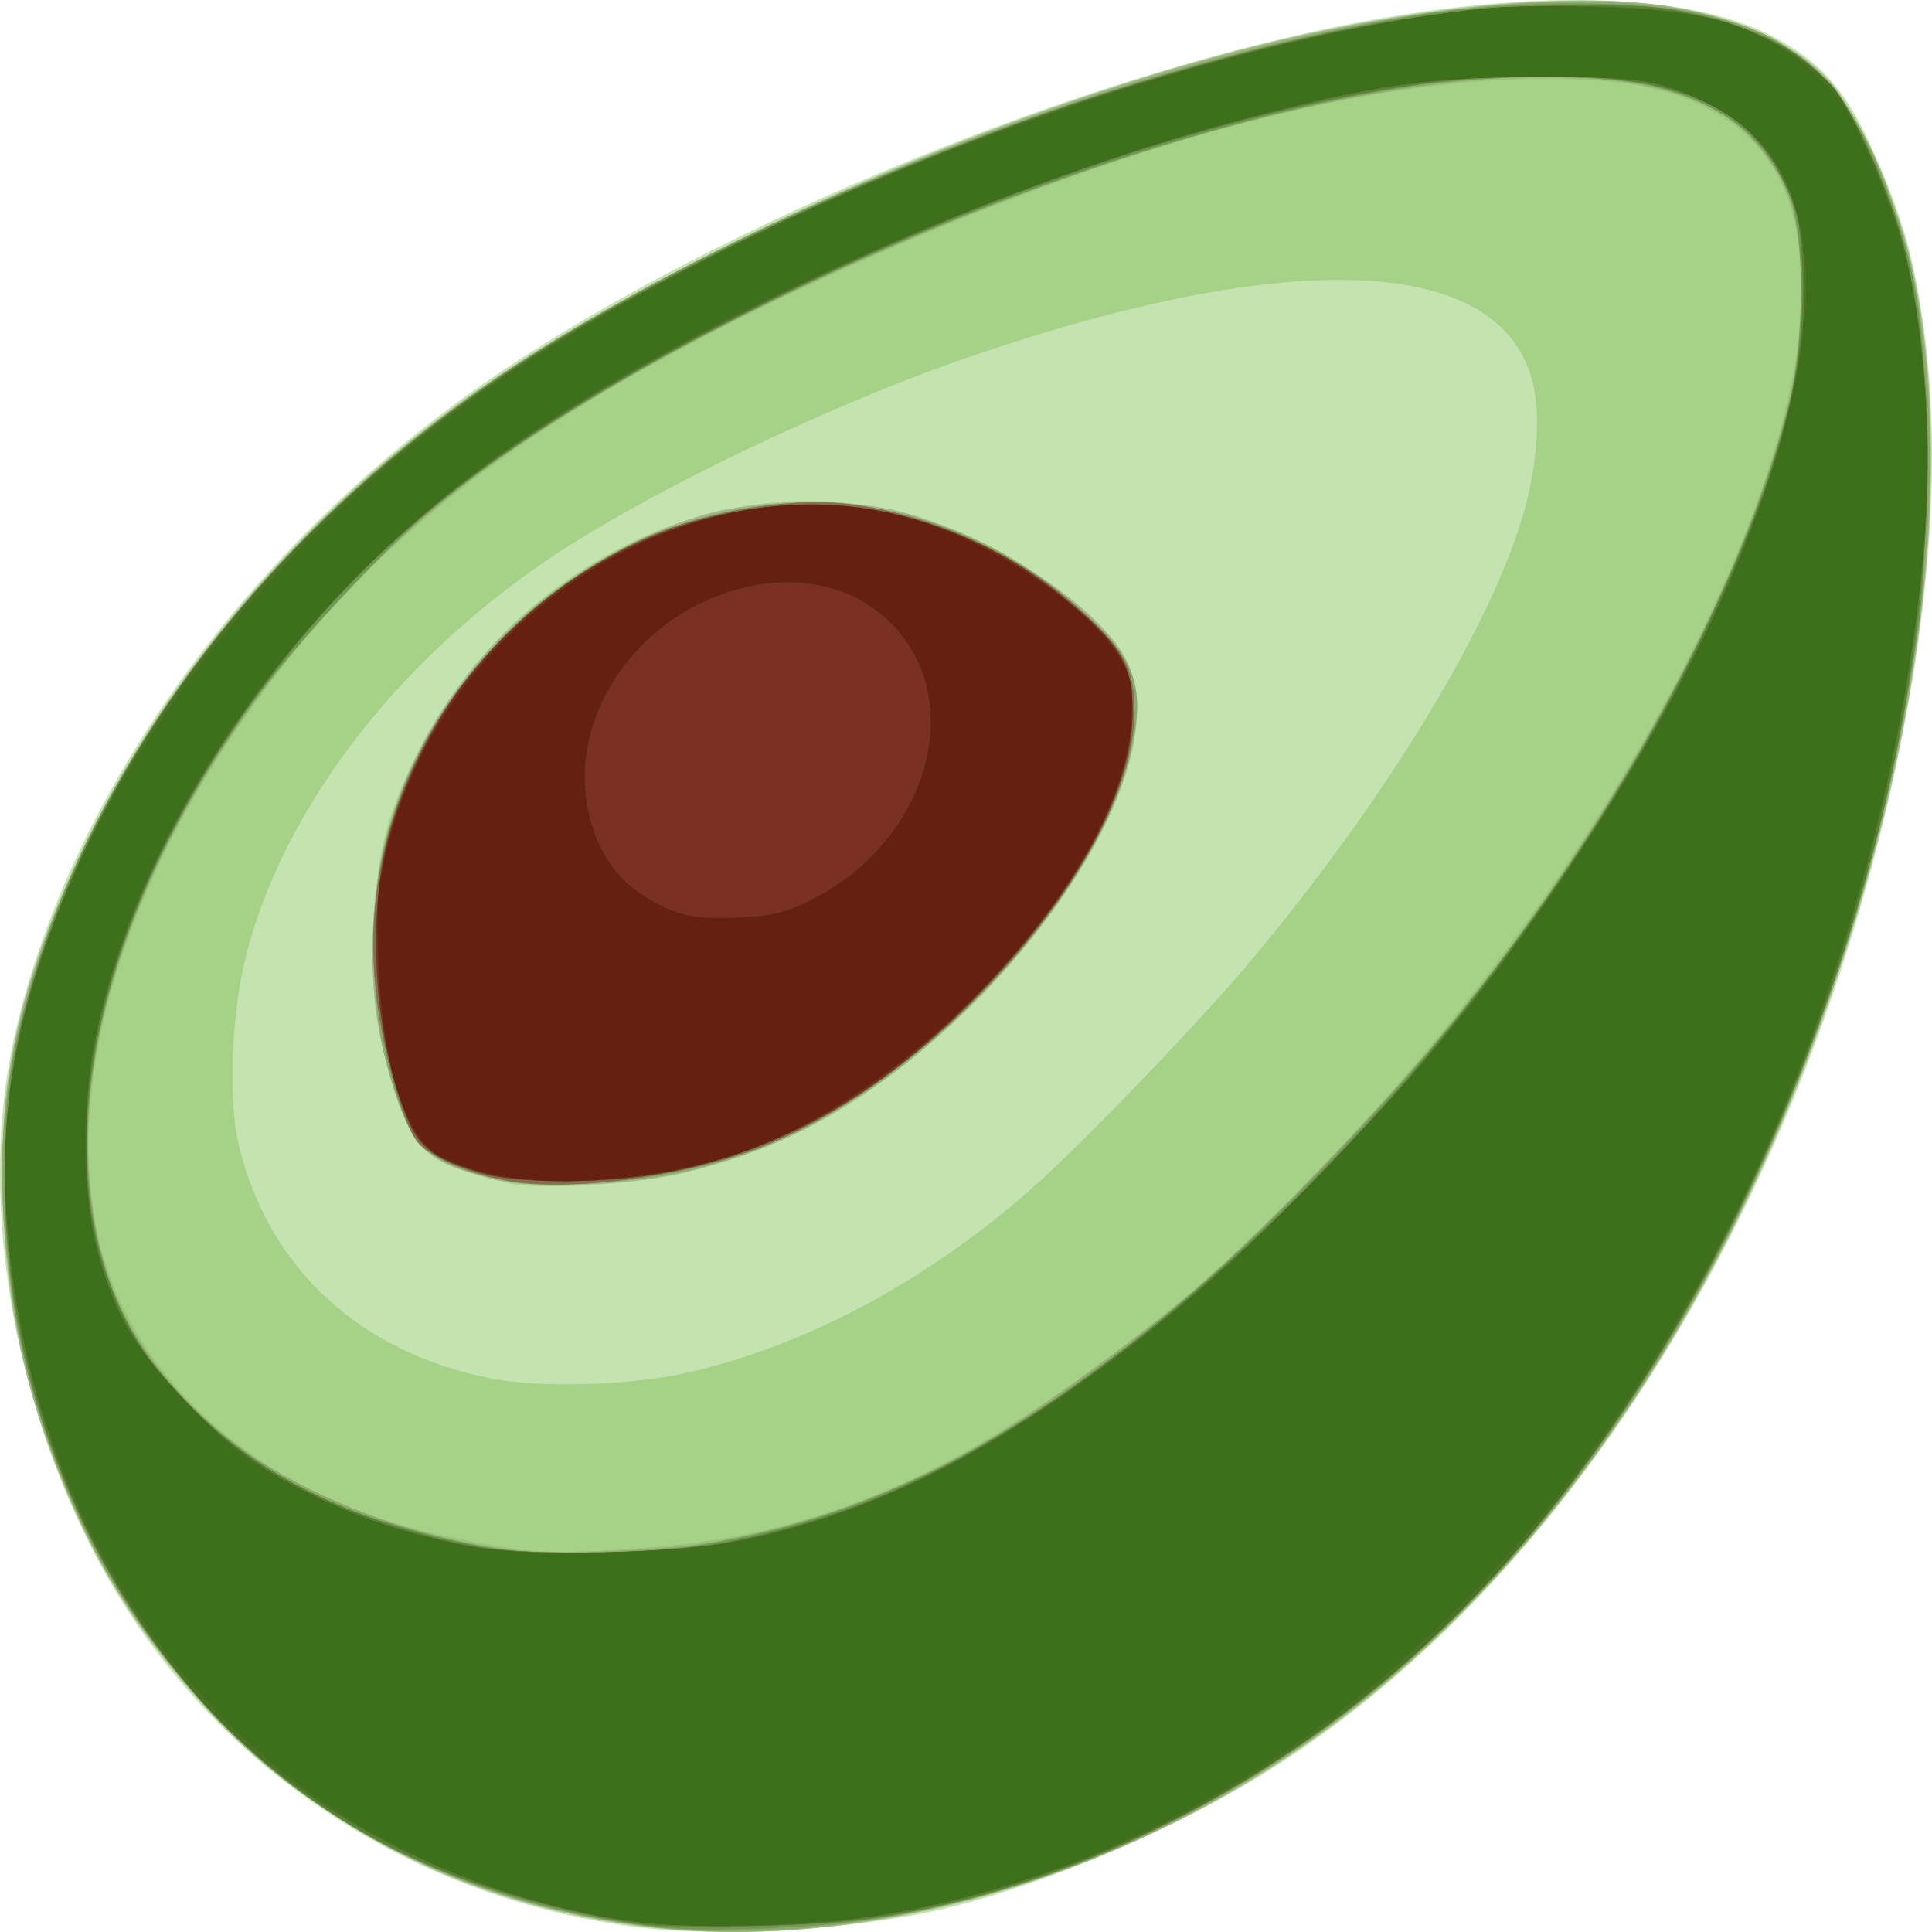
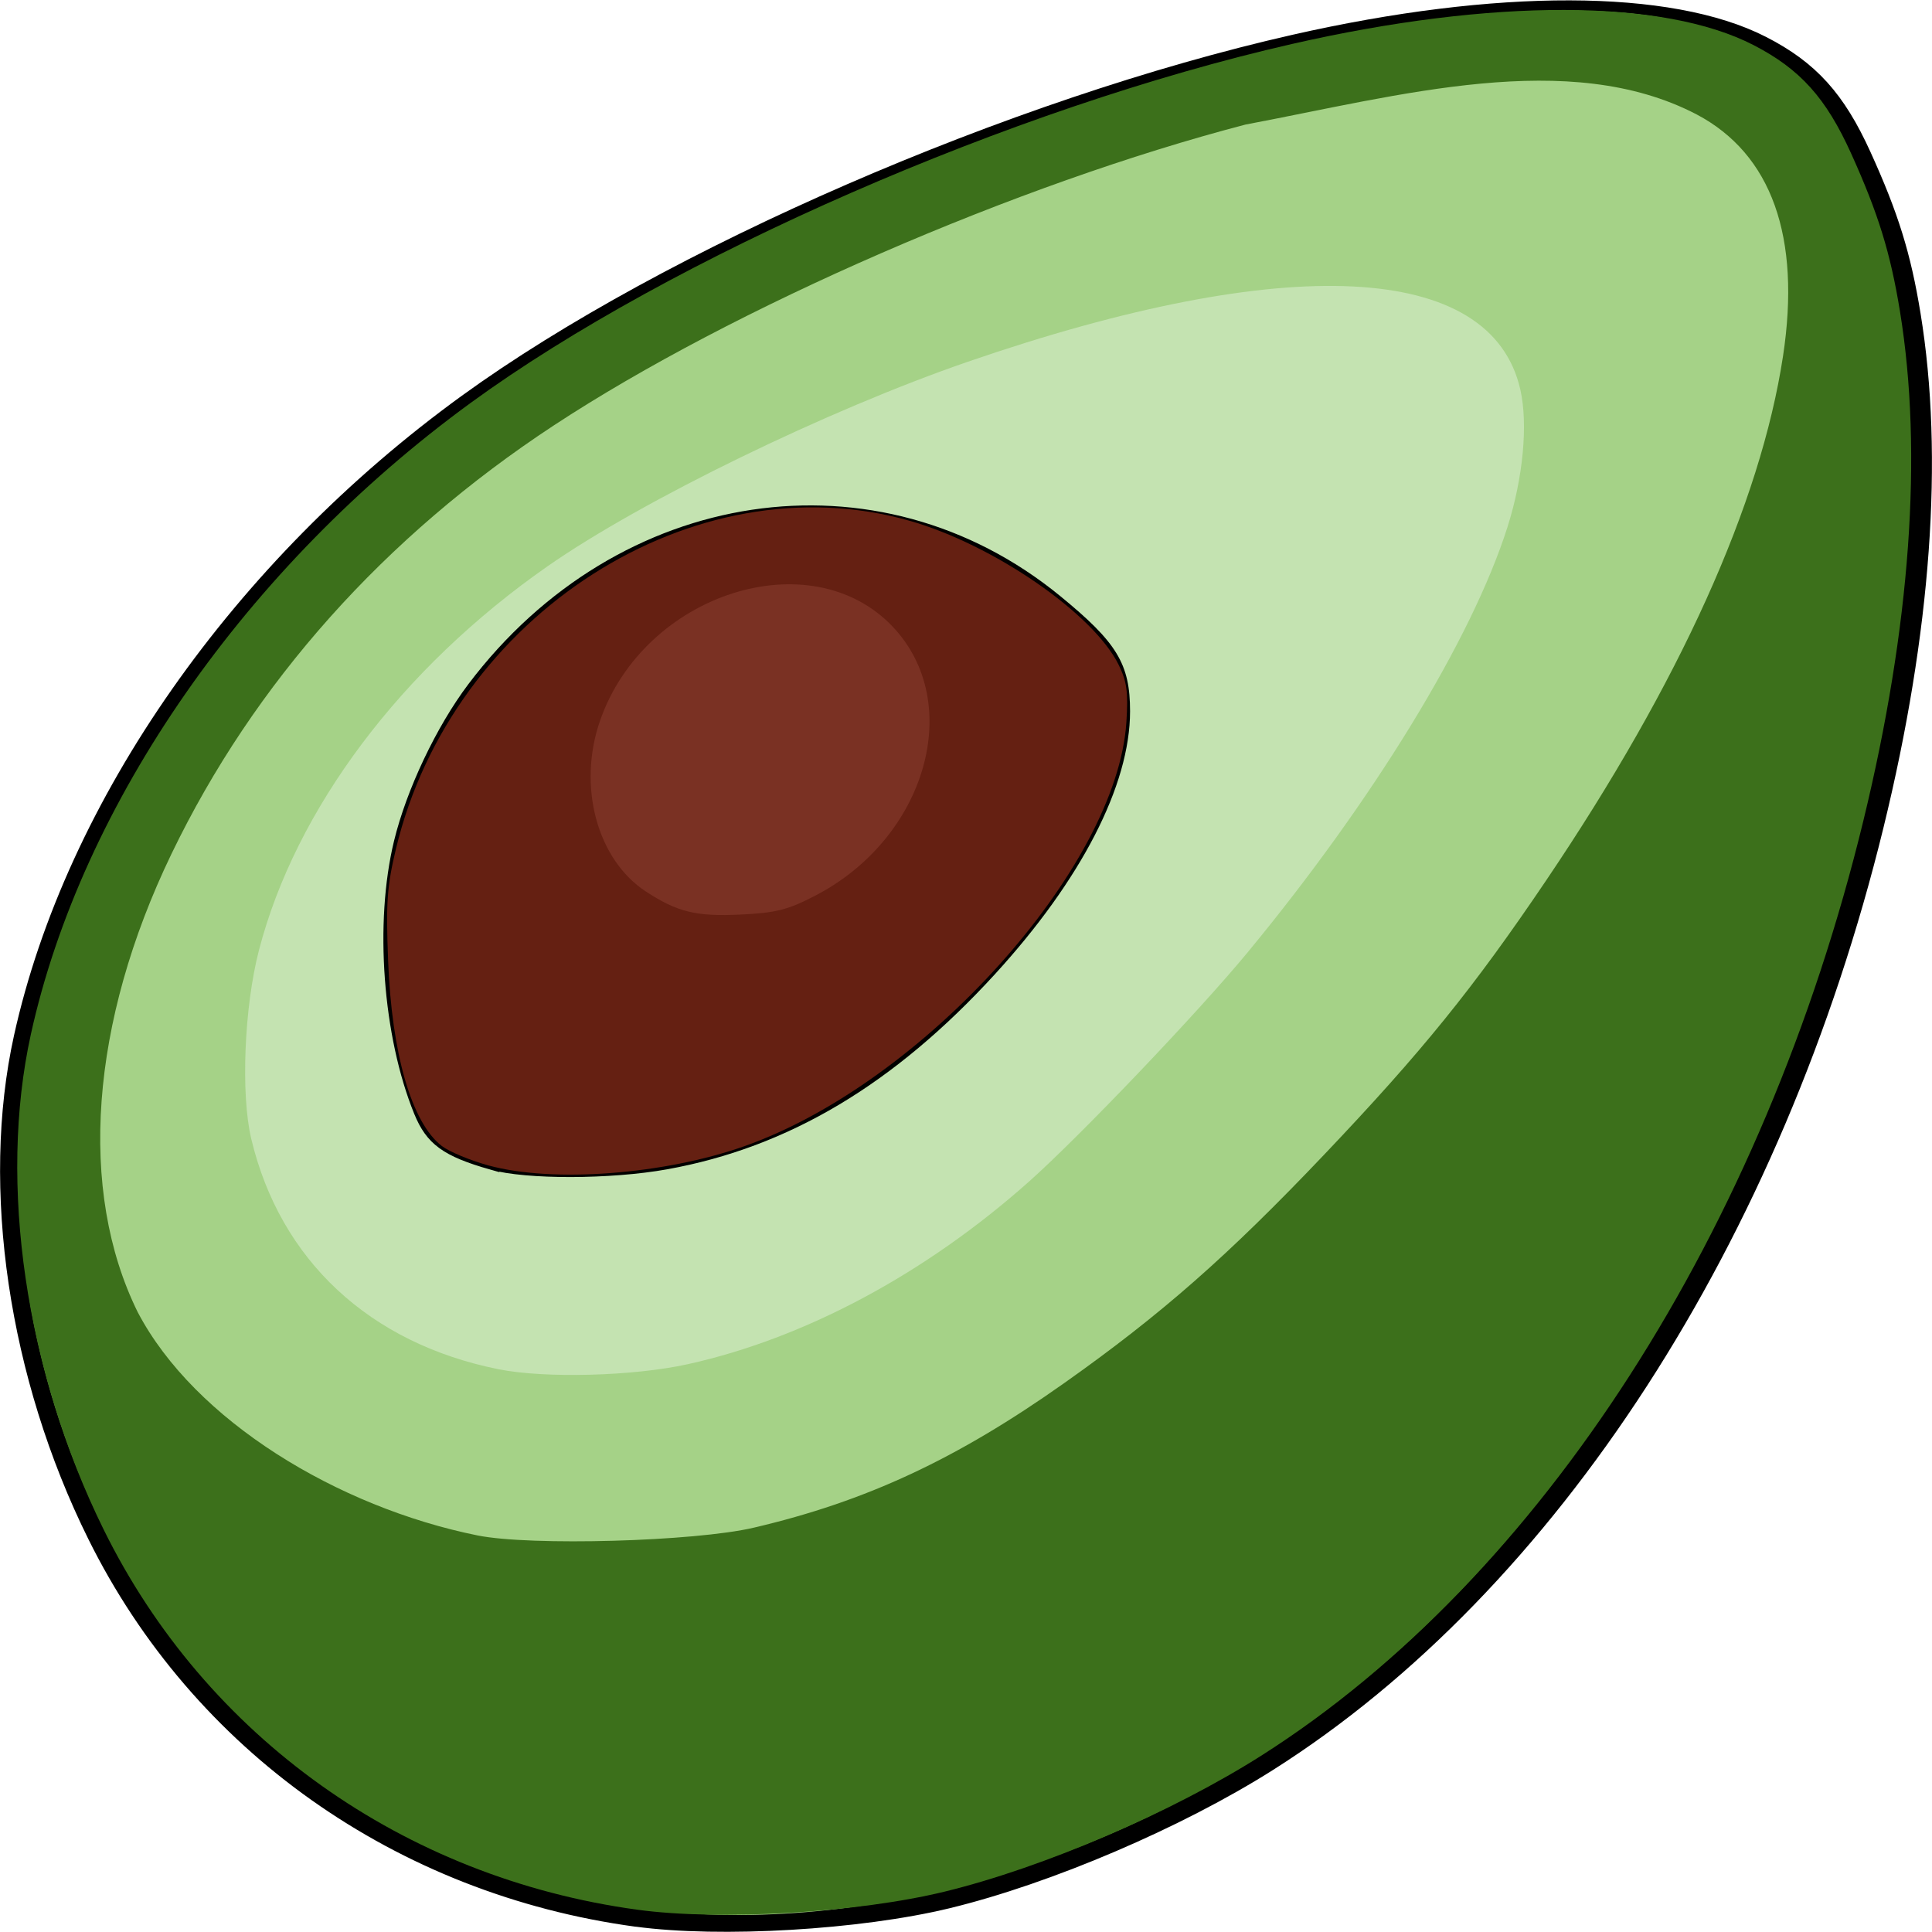
- <svg xmlns="http://www.w3.org/2000/svg" width="512" height="512" viewBox="0 0 512 512" version="1.1" id="svg5" xml:space="preserve">
+ <svg xmlns="http://www.w3.org/2000/svg" width="512" height="512" viewBox="0 0 135.467 135.467" version="1.1" id="svg5" xml:space="preserve">
  <defs id="defs2" />
-   <g id="layer1">
-     <path style="fill:#c4e3b1;stroke-width:1.358" d="M 167.637,510.583 C 104.462,502.003 50.954,464.097 23.34,408.359 2.25,365.79 -5.195,315.455 3.668,275.369 17.429,213.135 61.972,149.547 122.592,105.598 176.59,66.448 269.034,26.284 344.591,9.146 398.836,-3.158 445.071,-3.042 469.415,9.461 c 12.589,6.466 19.555,14.167 26.369,29.156 7.342,16.15 10.621,26.708 13.203,42.512 6.198,37.938 2.805,84.784 -9.905,136.74 -26.995,110.355 -87.217,203.436 -162.465,251.107 -24.211,15.338 -59.009,30.224 -85.866,36.732 -23.582,5.714 -60.839,7.899 -83.114,4.874 z" id="path369" />
-     <path style="fill:#a5d287;stroke-width:1.358" d="M 166.199,509.957 C 83.182,497.782 21.461,437.69 4.36,352.39 0.304,332.155 -0.586,301.841 2.368,284.51 12.594,224.518 54.117,159.832 111.336,114.756 162.394,74.533 256.477,31.08 333.981,11.926 379.296,0.727 422.681,-2.764 448.019,2.752 c 16.054,3.494 28.386,9.712 36.597,18.453 6.833,7.274 17.873,31.376 21.583,47.119 11.418,48.452 5.027,115.651 -17.625,185.343 -28.043,86.276 -75.871,158.887 -132.825,201.652 -57.153,42.915 -128.753,63.553 -189.55,54.637 z m 15.067,-145.991 c 31.602,-6.944 64.129,-24.237 92.152,-48.993 13.759,-12.155 45.704,-45.437 59.153,-61.63 34.087,-41.04 60.658,-84.263 70.277,-114.316 4.255,-13.295 5.614,-27.714 3.488,-37.01 C 398.492,67.722 343.421,64.957 257.053,94.523 219.191,107.484 168.914,131.798 143.413,149.481 c -39.573,27.439 -68.163,65.247 -78.073,103.242 -3.991,15.303 -4.945,38.742 -2.065,50.727 7.834,32.593 31.967,54.929 66.857,61.875 12.579,2.504 36.437,1.87 51.135,-1.359 z m -46.236,-50.342 c -11.295,-2.582 -20.374,-6.377 -23.436,-9.797 -4.36,-4.869 -9.58,-20.052 -11.752,-34.179 -1.998,-12.995 -1.02,-35.624 2.056,-47.604 5.405,-21.048 20.204,-44.743 37.172,-59.516 42.985,-37.422 98.58,-39.721 141.828,-5.867 11.537,9.031 15.88,13.831 18.526,20.474 7.555,18.969 -7.653,53.158 -37.653,84.647 -28.132,29.528 -56.184,45.375 -89.707,50.674 -12.33,1.949 -31.037,2.539 -37.036,1.168 z" id="path367" />
-     <path style="fill:#a1b58b;stroke-width:1.358" d="M 166.199,509.957 C 122.288,503.517 85.29,484.643 56.1,453.791 40.314,437.105 31.154,423.839 21.746,404.038 8.202,375.531 2.132,350.725 0.838,318.593 -0.458,286.431 4.729,262.477 20.343,228.506 45.13,174.579 88.182,126.819 142.701,92.767 196.233,59.331 272.376,27.151 333.981,11.926 379.296,0.727 422.681,-2.764 448.019,2.752 c 16.054,3.494 28.386,9.712 36.597,18.453 6.833,7.274 17.873,31.376 21.583,47.119 11.418,48.452 5.027,115.651 -17.625,185.343 -36.144,111.199 -101.15,193.632 -183.003,232.064 -46.616,21.888 -96.357,30.533 -139.372,24.225 z m 25.971,-102.283 c 29.928,-5.235 58.005,-17.344 86.989,-37.518 30.982,-21.564 49.278,-37.496 77.369,-67.376 C 428.686,226.03 481.528,124.523 477.336,70.714 475.736,50.179 468.699,37.695 454.135,29.553 442.788,23.21 430.225,20.791 408.919,20.849 365.279,20.967 310.947,34.525 246.442,61.395 162.651,96.298 112.672,129.503 76.908,174.028 34.693,226.587 15.634,285.201 26.358,329.487 c 8.057,33.273 37.864,61.93 76.84,73.877 10.138,3.107 28.38,6.788 37.801,7.627 10.731,0.956 36.17,-0.694 51.171,-3.318 z M 131.051,312.573 c -17.513,-4.306 -21.479,-7.776 -26.345,-23.061 -4.987,-15.663 -6.588,-27.861 -5.83,-44.413 1.483,-32.386 16.723,-62.614 42.462,-84.219 12.699,-10.66 30.809,-20.416 45.625,-24.579 15.241,-4.283 39.832,-4.333 53.894,-0.111 25.225,7.574 52.139,26.042 58.137,39.892 14.246,32.895 -41.142,106.307 -96.663,128.118 -6.377,2.505 -16.37,5.585 -22.205,6.843 -14.94,3.222 -39.126,3.975 -49.074,1.53 z" id="path365" />
-     <path style="fill:#98c579;stroke-width:1.358" d="M 172.545,510.637 C 128.52,505.256 88.809,486.747 59.861,458.115 50.769,449.122 37.848,432.64 30.658,420.861 7.155,382.358 -4.287,327.166 2.542,285.236 13.028,220.858 59.74,151.615 123.756,105.557 c 28.581,-20.563 67.838,-41.499 113.562,-60.563 101.278,-42.227 191.256,-55.758 232.278,-34.93 3.155,1.602 9.079,6.117 13.166,10.034 12.065,11.565 22.124,36.712 26.357,65.889 10.744,74.056 -16.274,184.775 -65.173,267.082 -38.16,64.232 -84.756,107.95 -143.787,134.906 -40.815,18.638 -89.622,27.305 -127.614,22.662 z m 19.624,-102.963 c 29.928,-5.235 58.005,-17.344 86.989,-37.518 30.982,-21.564 49.278,-37.496 77.369,-67.376 C 428.686,226.03 481.528,124.523 477.336,70.714 475.736,50.179 468.699,37.695 454.135,29.553 442.788,23.21 430.225,20.791 408.919,20.849 365.279,20.967 310.947,34.525 246.442,61.395 162.651,96.298 112.672,129.503 76.908,174.028 34.693,226.587 15.634,285.201 26.358,329.487 c 8.057,33.273 37.864,61.93 76.84,73.877 10.138,3.107 28.38,6.788 37.801,7.627 10.731,0.956 36.17,-0.694 51.171,-3.318 z m -56.476,-94.436 c -23.164,-4.481 -27.604,-8.955 -33.909,-34.159 -3.727,-14.899 -3.489,-42.468 0.492,-56.941 6.862,-24.947 23.929,-49.991 44.625,-65.48 45.965,-34.402 104.578,-30.569 144.274,9.435 10.335,10.415 12.158,17.829 8.3,33.748 -4.478,18.476 -17.787,40.534 -36.539,60.557 -25.678,27.418 -53.11,43.973 -83.695,50.508 -12.175,2.602 -35.657,3.859 -43.549,2.332 z" id="path363" />
-     <path style="fill:#8da96e;stroke-width:1.358" d="M 172.545,510.637 C 128.52,505.256 88.809,486.747 59.861,458.115 50.769,449.122 37.848,432.64 30.658,420.861 7.155,382.358 -4.287,327.166 2.542,285.236 13.028,220.858 59.74,151.615 123.756,105.557 c 28.581,-20.563 67.838,-41.499 113.562,-60.563 101.278,-42.227 191.256,-55.758 232.278,-34.93 3.155,1.602 9.079,6.117 13.166,10.034 12.065,11.565 22.124,36.712 26.357,65.889 10.744,74.056 -16.274,184.775 -65.173,267.082 -38.16,64.232 -84.756,107.95 -143.787,134.906 -40.815,18.638 -89.622,27.305 -127.614,22.662 z m 16.888,-102.025 c 35.879,-6.754 58.706,-16.587 91.507,-39.417 10.935,-7.611 26.746,-19.69 35.135,-26.842 19.212,-16.379 55.389,-54.165 71.899,-75.099 42.35,-53.696 75.54,-115.705 86.199,-161.046 3.866,-16.444 4.117,-40.74 0.54,-52.175 -2.722,-8.702 -10.016,-18.494 -17.287,-23.207 C 429.607,12.793 366.008,18.217 287.559,45.312 225.54,66.733 157.67,101.176 121.635,129.517 61.165,177.075 20.021,252.277 23.443,308.988 c 1.783,29.551 10.665,48.345 32.213,68.165 18.506,17.021 52.347,30.895 82.689,33.899 10.51,1.041 40.107,-0.373 51.087,-2.44 z m -53.74,-95.374 c -23.164,-4.481 -27.604,-8.955 -33.909,-34.159 -3.727,-14.899 -3.489,-42.468 0.492,-56.941 6.862,-24.947 23.929,-49.991 44.625,-65.48 45.965,-34.402 104.578,-30.569 144.274,9.435 10.335,10.415 12.158,17.829 8.3,33.748 -4.478,18.476 -17.787,40.534 -36.539,60.557 -25.678,27.418 -53.11,43.973 -83.695,50.508 -12.175,2.602 -35.657,3.859 -43.549,2.332 z" id="path361" />
-     <path style="fill:#6f9a53;stroke-width:1.358" d="M 174.49,510.675 C 105.24,503.195 49.471,463.539 20.95,401.497 7.109,371.39 1.327,345.137 1.189,311.77 1.096,289.438 2.962,277.426 9.905,255.658 29.556,194.054 77.175,135.061 139.616,94.965 204.009,53.615 300.359,16.37 374.405,4.204 c 26.18,-4.301 61.239,-4.358 77.467,-0.126 24.798,6.467 35.996,16.555 46.185,41.603 9.943,24.445 12.168,38.156 12.255,75.505 0.045,19.59 -0.599,35.984 -1.721,43.82 -16.064,112.179 -67.048,215.23 -136.751,276.413 -41.552,36.472 -94.59,61.294 -144.629,67.686 -17.147,2.19 -40.528,2.886 -52.72,1.569 z m 7.726,-100.757 c 56.434,-7.88 108.126,-38.474 166.873,-98.761 61.664,-63.281 108.626,-140.005 125.067,-204.326 4.218,-16.501 4.245,-44.263 0.054,-55.259 -5.47,-14.352 -17.411,-23.95 -35.769,-28.75 -12.227,-3.197 -44.833,-3.153 -65.334,0.089 C 289.598,36.114 169.383,88.447 113.145,136.078 100.175,147.063 76.126,173.211 66.06,187.273 22.669,247.889 11.014,313.739 36.374,355.004 c 10.707,17.422 31.647,34.763 52.932,43.834 9.974,4.251 31.293,10.06 42.509,11.583 13.534,1.838 35.186,1.621 50.402,-0.503 z m -46.589,-96.812 c -10.605,-1.679 -22,-6.514 -25.103,-10.651 -4.102,-5.47 -9.291,-24.495 -10.964,-40.204 -5.065,-47.542 20.749,-93.358 65.975,-117.093 17.44,-9.153 43.342,-13.94 61.343,-11.338 23.367,3.378 46.852,15.069 63.546,31.631 8.149,8.085 10.345,13.242 10.176,23.9 -0.583,36.86 -50.286,94.932 -97.74,114.196 -19.492,7.913 -50.122,12.267 -67.234,9.558 z" id="path359" />
-     <path style="fill:#8a6c50;stroke-width:1.358" d="M 168.852,509.795 C 143.919,505.84 119.684,498.199 101.415,488.534 40.979,456.559 1.525,387.185 1.282,312.466 1.188,283.4 6.99,259.052 21.567,227.338 46.763,172.52 89.94,125.561 147.699,90.162 183.639,68.135 248.663,38.757 291.538,25.176 344.255,8.476 380.921,1.528 416.877,1.424 c 20.667,-0.06 24.644,0.32 36.292,3.467 23.344,6.307 32.691,14.176 42.301,35.611 11.829,26.384 16.667,56.403 15.134,93.901 -4.386,107.283 -57.128,229.212 -128.811,297.781 -43.341,41.459 -98.269,68.932 -152.806,76.431 -13.607,1.871 -51.14,2.608 -60.134,1.181 z m 25.114,-101.307 c 38.222,-7.949 67.933,-22.852 108.183,-54.264 60.071,-46.88 117.771,-119.598 151.244,-190.609 18.205,-38.622 25.154,-64.633 24.296,-90.942 C 477.248,59.199 476.788,56.901 472.843,48.497 464.038,29.737 448.466,21.76 417.397,20.093 362.971,17.173 275.147,42.868 190.736,86.409 136.979,114.138 103.676,139.344 77.258,172.299 26.919,235.093 9.88,303.195 32.973,349.289 c 15.019,29.977 48.601,51.877 92.772,60.501 13.945,2.723 52.397,1.989 68.219,-1.302 z M 135.628,313.106 c -10.605,-1.679 -22,-6.514 -25.103,-10.651 -4.102,-5.47 -9.291,-24.495 -10.964,-40.204 -5.065,-47.542 20.749,-93.358 65.975,-117.093 17.44,-9.153 43.342,-13.94 61.343,-11.338 23.367,3.378 46.852,15.069 63.546,31.631 8.149,8.085 10.345,13.242 10.176,23.9 -0.583,36.86 -50.286,94.932 -97.74,114.196 -19.492,7.913 -50.122,12.267 -67.234,9.558 z" id="path357" />
-     <path style="fill:#558636;stroke-width:1.358" d="M 168.852,509.795 C 143.919,505.84 119.684,498.199 101.415,488.534 40.979,456.559 1.525,387.185 1.282,312.466 1.188,283.4 6.99,259.052 21.567,227.338 46.763,172.52 89.94,125.561 147.699,90.162 183.639,68.135 248.663,38.757 291.538,25.176 344.255,8.476 380.921,1.528 416.877,1.424 c 20.667,-0.06 24.644,0.32 36.292,3.467 23.344,6.307 32.691,14.176 42.301,35.611 11.829,26.384 16.667,56.403 15.134,93.901 -4.386,107.283 -57.128,229.212 -128.811,297.781 -43.341,41.459 -98.269,68.932 -152.806,76.431 -13.607,1.871 -51.14,2.608 -60.134,1.181 z m 25.114,-101.307 c 38.222,-7.949 67.933,-22.852 108.183,-54.264 60.071,-46.88 117.771,-119.598 151.244,-190.609 18.205,-38.622 25.154,-64.633 24.296,-90.942 C 477.248,59.199 476.788,56.901 472.843,48.497 464.038,29.737 448.466,21.76 417.397,20.093 362.971,17.173 275.147,42.868 190.736,86.409 136.979,114.138 103.676,139.344 77.258,172.299 26.919,235.093 9.88,303.195 32.973,349.289 c 15.019,29.977 48.601,51.877 92.772,60.501 13.945,2.723 52.397,1.989 68.219,-1.302 z m -65.897,-97.477 c -12.552,-3.545 -16.874,-6.677 -20.113,-14.573 -8.473,-20.658 -10.75,-51.147 -5.445,-72.903 3.344,-13.713 11.384,-30.584 19.964,-41.894 40.265,-53.073 110.071,-63.441 159.023,-23.619 15.26,12.414 18.662,17.969 18.662,30.47 0,19.633 -13.121,44.962 -36.376,70.221 -27.184,29.527 -55.627,46.361 -88.202,52.204 -15.179,2.722 -38.045,2.767 -47.514,0.093 z" id="path355" />
-     <path style="fill:#487325;stroke-width:1.358" d="M 167.525,509.187 C 122.61,503.14 77.276,479.38 51.065,448.148 22.911,414.602 6.803,375.376 2.426,329.705 -0.453,299.658 2.537,276.556 13.04,247.687 35.665,185.505 82.855,130.111 146.304,91.255 214.253,49.644 306.042,15.143 377.851,4.224 c 26.275,-3.995 63.437,-3.332 78.789,1.407 11.152,3.442 22.483,10.146 28.795,17.037 4.461,4.87 13.304,23.743 17.689,37.752 6.476,20.689 9.228,55.787 6.675,85.112 -8.403,96.526 -48.365,195.531 -106.404,263.617 -46.672,54.751 -109.757,90.212 -176.918,99.446 -16.254,2.235 -44.635,2.52 -58.952,0.593 z m 19.565,-99.427 c 40.141,-6.252 75.74,-23.648 119.038,-58.173 90.523,-72.181 172.021,-202.358 172.114,-274.917 0.037,-29.255 -10.419,-45.004 -35.339,-53.224 -8.461,-2.791 -12.141,-3.111 -35.309,-3.068 -28.713,0.053 -42.793,2.071 -78.085,11.189 -70.666,18.258 -162.666,61.349 -208.887,97.838 -48.858,38.57 -85.149,94.533 -95.708,147.587 -2.729,13.713 -2.731,38.495 -0.004,50.83 3.905,17.662 10.251,29.021 24.448,43.766 18.981,19.712 40.501,30.892 72.352,37.587 15.575,3.274 46.351,3.549 65.382,0.585 z m -59.022,-98.748 c -12.552,-3.545 -16.874,-6.677 -20.113,-14.573 -8.473,-20.658 -10.75,-51.147 -5.445,-72.903 3.344,-13.713 11.384,-30.584 19.964,-41.894 40.265,-53.073 110.071,-63.441 159.023,-23.619 15.26,12.414 18.662,17.969 18.662,30.47 0,19.633 -13.121,44.962 -36.376,70.221 -27.184,29.527 -55.627,46.361 -88.202,52.204 -15.179,2.722 -38.045,2.767 -47.514,0.093 z" id="path353" />
-     <path style="fill:#7a3123;stroke-width:1.358" d="M 168.852,509.277 C 95.7,498.661 40.274,453.459 14.517,383.413 2.575,350.936 -1.598,312.7 3.621,283.572 14.523,222.736 55.813,159.825 115.274,113.46 176.608,65.633 291.689,17.861 378.329,4.261 c 16.018,-2.514 23.064,-2.898 43.106,-2.345 33.506,0.923 46.76,5.226 61.923,20.102 4.855,4.764 7.628,9.482 12.997,22.121 8.411,19.799 11.576,33.25 13.601,57.81 5.297,64.234 -18.531,161.749 -56.619,231.705 -20.329,37.339 -37.862,61.876 -62.903,88.032 -43.033,44.95 -96.032,74.482 -152.614,85.041 -17.233,3.216 -54.811,4.606 -68.97,2.551 z m 30.275,-101.378 c 30.376,-7.073 54.825,-18.401 83.989,-38.913 26.226,-18.446 44.194,-34.149 70.201,-61.35 26.42,-27.633 40.354,-44.747 60.062,-73.77 36.06,-53.103 57.904,-101.185 63.975,-140.815 4.912,-32.065 -3.09,-54.34 -23.338,-64.971 -13.039,-6.846 -18.48,-7.752 -46.422,-7.733 -29.281,0.02 -42.124,1.797 -75.54,10.453 C 270.367,46.78 193.427,80.05 145.037,111.668 99.209,141.611 64.006,180.832 41.712,226.784 c -21.997,45.339 -25.348,90.509 -9.14,123.193 2.772,5.589 8.622,13.058 17.5,22.342 12.098,12.651 14.753,14.68 28.589,21.837 15.128,7.825 27.883,12.237 45.759,15.828 14.329,2.879 58.711,1.64 74.707,-2.085 z m -71.059,-96.888 c -12.552,-3.545 -16.874,-6.677 -20.113,-14.573 -8.473,-20.658 -10.75,-51.147 -5.445,-72.903 3.344,-13.713 11.384,-30.584 19.964,-41.894 40.265,-53.073 110.071,-63.441 159.023,-23.619 15.26,12.414 18.662,17.969 18.662,30.47 0,19.633 -13.121,44.962 -36.376,70.221 -27.184,29.527 -55.627,46.361 -88.202,52.204 -15.179,2.722 -38.045,2.767 -47.514,0.093 z" id="path351" />
-     <path style="fill:#3c701b;stroke-width:1.358" d="M 168.852,509.277 C 95.7,498.661 40.274,453.459 14.517,383.413 2.575,350.936 -1.598,312.7 3.621,283.572 14.523,222.736 55.813,159.825 115.274,113.46 176.608,65.633 291.689,17.861 378.329,4.261 c 16.018,-2.514 23.064,-2.898 43.106,-2.345 33.506,0.923 46.76,5.226 61.923,20.102 4.855,4.764 7.628,9.482 12.997,22.121 8.411,19.799 11.576,33.25 13.601,57.81 5.297,64.234 -18.531,161.749 -56.619,231.705 -20.329,37.339 -37.862,61.876 -62.903,88.032 -43.033,44.95 -96.032,74.482 -152.614,85.041 -17.233,3.216 -54.811,4.606 -68.97,2.551 z m 30.275,-101.378 c 30.376,-7.073 54.825,-18.401 83.989,-38.913 26.226,-18.446 44.194,-34.149 70.201,-61.35 26.42,-27.633 40.354,-44.747 60.062,-73.77 36.06,-53.103 57.904,-101.185 63.975,-140.815 4.912,-32.065 -3.09,-54.34 -23.338,-64.971 -13.039,-6.846 -18.48,-7.752 -46.422,-7.733 -29.281,0.02 -42.124,1.797 -75.54,10.453 C 270.367,46.78 193.427,80.05 145.037,111.668 99.209,141.611 64.006,180.832 41.712,226.784 c -21.997,45.339 -25.348,90.509 -9.14,123.193 2.772,5.589 8.622,13.058 17.5,22.342 12.098,12.651 14.753,14.68 28.589,21.837 15.128,7.825 27.883,12.237 45.759,15.828 14.329,2.879 58.711,1.64 74.707,-2.085 z m -71.759,-97.357 c -4.944,-1.352 -10.614,-3.704 -12.6,-5.226 -8.16,-6.254 -13.546,-24.786 -14.514,-49.947 -0.598,-15.522 -0.29,-19.846 2.126,-29.909 15.106,-62.923 80.627,-104.569 138.758,-88.198 22.703,6.394 49.868,24.999 56.644,38.795 2.201,4.481 2.579,7.284 2.064,15.302 -2.516,39.193 -54.888,97.022 -103.251,114.009 -21.801,7.657 -51.917,9.908 -69.226,5.174 z m 88.387,-72.512 c 29.984,-15.482 40.481,-51.755 20.916,-72.276 -22.185,-23.268 -67.124,-8.938 -79.103,25.223 -6.18,17.626 -0.838,37.384 12.434,45.988 8.49,5.503 13.553,6.726 25.516,6.16 9.595,-0.454 12.82,-1.266 20.237,-5.095 z" id="path349" />
-     <path style="fill:#652012;stroke-width:1.358" d="m 127.368,310.542 c -4.944,-1.352 -10.614,-3.704 -12.6,-5.226 -8.16,-6.254 -13.546,-24.786 -14.514,-49.947 -0.598,-15.522 -0.29,-19.846 2.126,-29.909 15.106,-62.923 80.627,-104.569 138.758,-88.198 22.703,6.394 49.868,24.999 56.644,38.795 2.201,4.481 2.579,7.284 2.064,15.302 -2.516,39.193 -54.888,97.022 -103.251,114.009 -21.801,7.657 -51.917,9.908 -69.226,5.174 z m 88.387,-72.512 c 29.984,-15.482 40.481,-51.755 20.916,-72.276 -22.185,-23.268 -67.124,-8.938 -79.103,25.223 -6.18,17.626 -0.838,37.384 12.434,45.988 8.49,5.503 13.553,6.726 25.516,6.16 9.595,-0.454 12.82,-1.266 20.237,-5.095 z" id="path347" />
+   <g id="layer4" style="fill:#7f7f7f;fill-opacity:1" />
+   <g id="layer1" style="display:inline" transform="matrix(3.485531,0,0,3.505971,-197.9895,0.6976541)">
+     <path style="display:inline;fill:#c4e3b1;stroke:#000000;stroke-width:0.534;stroke-linejoin:round;stroke-dasharray:none;stroke-opacity:1;paint-order:fill markers stroke" d="m 69.621,38.069 c -4.729,-0.638 -8.735,-3.459 -10.802,-7.607 -1.579,-3.168 -2.136,-6.913 -1.473,-9.896 1.03,-4.631 4.365,-9.363 8.903,-12.633 4.042,-2.913 10.963,-5.902 16.619,-7.177 4.061,-0.916 7.522,-0.907 9.345,0.023 0.942,0.481 1.464,1.054 1.974,2.17 0.55,1.202 0.795,1.987 0.988,3.163 0.464,2.823 0.21,6.309 -0.741,10.175 -2.021,8.212 -6.529,15.138 -12.162,18.685 -1.812,1.141 -4.418,2.249 -6.428,2.733 -1.765,0.425 -4.555,0.588 -6.222,0.363 z" id="path369" />
+     <path id="path367" style="display:inline;fill:#a5d287;stroke-width:1.358" d="M 166.199,509.957 C 83.182,497.782 21.461,437.69 4.36,352.39 0.304,332.155 -0.586,301.841 2.368,284.51 12.594,224.518 54.117,159.832 111.336,114.756 162.394,74.533 256.477,31.08 333.981,11.926 379.296,0.727 422.681,-2.764 448.019,2.752 c 16.054,3.494 28.386,9.712 36.597,18.453 6.833,7.274 17.873,31.376 21.583,47.119 11.418,48.452 5.027,115.651 -17.625,185.343 -28.043,86.276 -75.871,158.887 -132.825,201.652 -57.153,42.915 -128.753,63.553 -189.55,54.637 z m 15.067,-145.991 c 31.602,-6.944 64.129,-24.237 92.152,-48.993 13.759,-12.155 45.704,-45.437 59.153,-61.63 34.087,-41.04 60.658,-84.263 70.277,-114.316 4.255,-13.295 5.614,-27.714 3.488,-37.01 C 398.492,67.722 343.421,64.957 257.053,94.523 219.191,107.484 168.914,131.798 143.413,149.481 c -39.573,27.439 -68.163,65.247 -78.073,103.242 -3.991,15.303 -4.945,38.742 -2.065,50.727 7.834,32.593 31.967,54.929 66.857,61.875 12.579,2.504 36.437,1.87 51.135,-1.359 z" transform="matrix(0.07441406,0,0,0.07441406,57.15,-1.6076342e-8)" />
+     <path style="display:inline;fill:#7a3123;stroke:#000000;stroke-width:1.358;stroke-opacity:1" d="m 128.068,311.012 c -12.552,-3.545 -16.874,-6.677 -20.113,-14.573 -8.473,-20.658 -10.75,-51.147 -5.445,-72.903 3.344,-13.713 11.384,-30.584 19.964,-41.894 40.265,-53.073 110.071,-63.441 159.023,-23.619 15.26,12.414 18.662,17.969 18.662,30.47 0,19.633 -13.121,44.962 -36.376,70.221 -27.184,29.527 -55.627,46.361 -88.202,52.204 -15.179,2.722 -38.045,2.767 -47.514,0.093 z" transform="matrix(0.07441406,0,0,0.07441406,57.15,-1.6076342e-8)" id="path53716" />
+     <path id="path54776" style="display:inline;fill:#3c701b;fill-opacity:1;stroke:none;stroke-width:1.803;stroke-linejoin:round;stroke-dasharray:none;stroke-opacity:1;paint-order:fill markers stroke" d="M 418.219,0.001 C 396.837,-0.053 371.711,2.996 344.589,9.149 269.032,26.287 176.592,66.445 122.593,105.594 61.974,149.544 17.43,213.133 3.67,275.367 -5.194,315.452 2.248,365.791 23.338,408.36 c 27.614,55.738 81.127,93.64 144.303,102.22 22.274,3.025 59.527,0.841 83.108,-4.873 26.857,-6.508 61.658,-21.392 85.869,-36.73 C 411.865,421.304 472.086,328.225 499.081,217.87 511.791,165.914 515.187,119.068 508.989,81.131 506.407,65.327 503.127,54.769 495.786,38.619 488.972,23.63 482.003,15.924 469.414,9.458 457.241,3.207 439.601,0.055 418.219,0.001 Z M 454.013,28.084 c 20.248,10.631 28.248,32.903 23.337,64.968 -6.07,39.63 -27.916,87.714 -63.976,140.816 -19.708,29.022 -33.641,46.138 -60.06,73.771 -26.007,27.201 -43.974,42.903 -70.201,61.349 -29.163,20.512 -53.613,31.84 -83.989,38.913 -15.996,3.725 -60.379,4.963 -74.707,2.084 C 86.646,402.401 47.927,379.09 32.569,349.976 16.361,317.292 19.713,272.124 41.71,226.785 64.004,180.832 99.208,141.615 145.036,111.671 193.426,80.053 270.369,46.781 332.054,30.802 373.827,22.969 419.458,10.18 454.013,28.084 Z" transform="matrix(0.07441406,0,0,0.07441406,57.15,0)" />
+     <path style="display:inline;fill:#652012;stroke-width:1.358" d="m 127.368,310.542 c -4.944,-1.352 -10.614,-3.704 -12.6,-5.226 -8.16,-6.254 -13.546,-24.786 -14.514,-49.947 -0.598,-15.522 -0.29,-19.846 2.126,-29.909 15.106,-62.923 80.627,-104.569 138.758,-88.198 22.703,6.394 49.868,24.999 56.644,38.795 2.201,4.481 2.579,7.284 2.064,15.302 -2.516,39.193 -54.888,97.022 -103.251,114.009 -21.801,7.657 -51.917,9.908 -69.226,5.174 z m 88.387,-72.512 c 29.984,-15.482 40.481,-51.755 20.916,-72.276 -22.185,-23.268 -67.124,-8.938 -79.103,25.223 -6.18,17.626 -0.838,37.384 12.434,45.988 8.49,5.503 13.553,6.726 25.516,6.16 9.595,-0.454 12.82,-1.266 20.237,-5.095 z" id="path347" transform="matrix(0.07441406,0,0,0.07441406,57.15,-1.6076342e-8)" />
  </g>
</svg>
